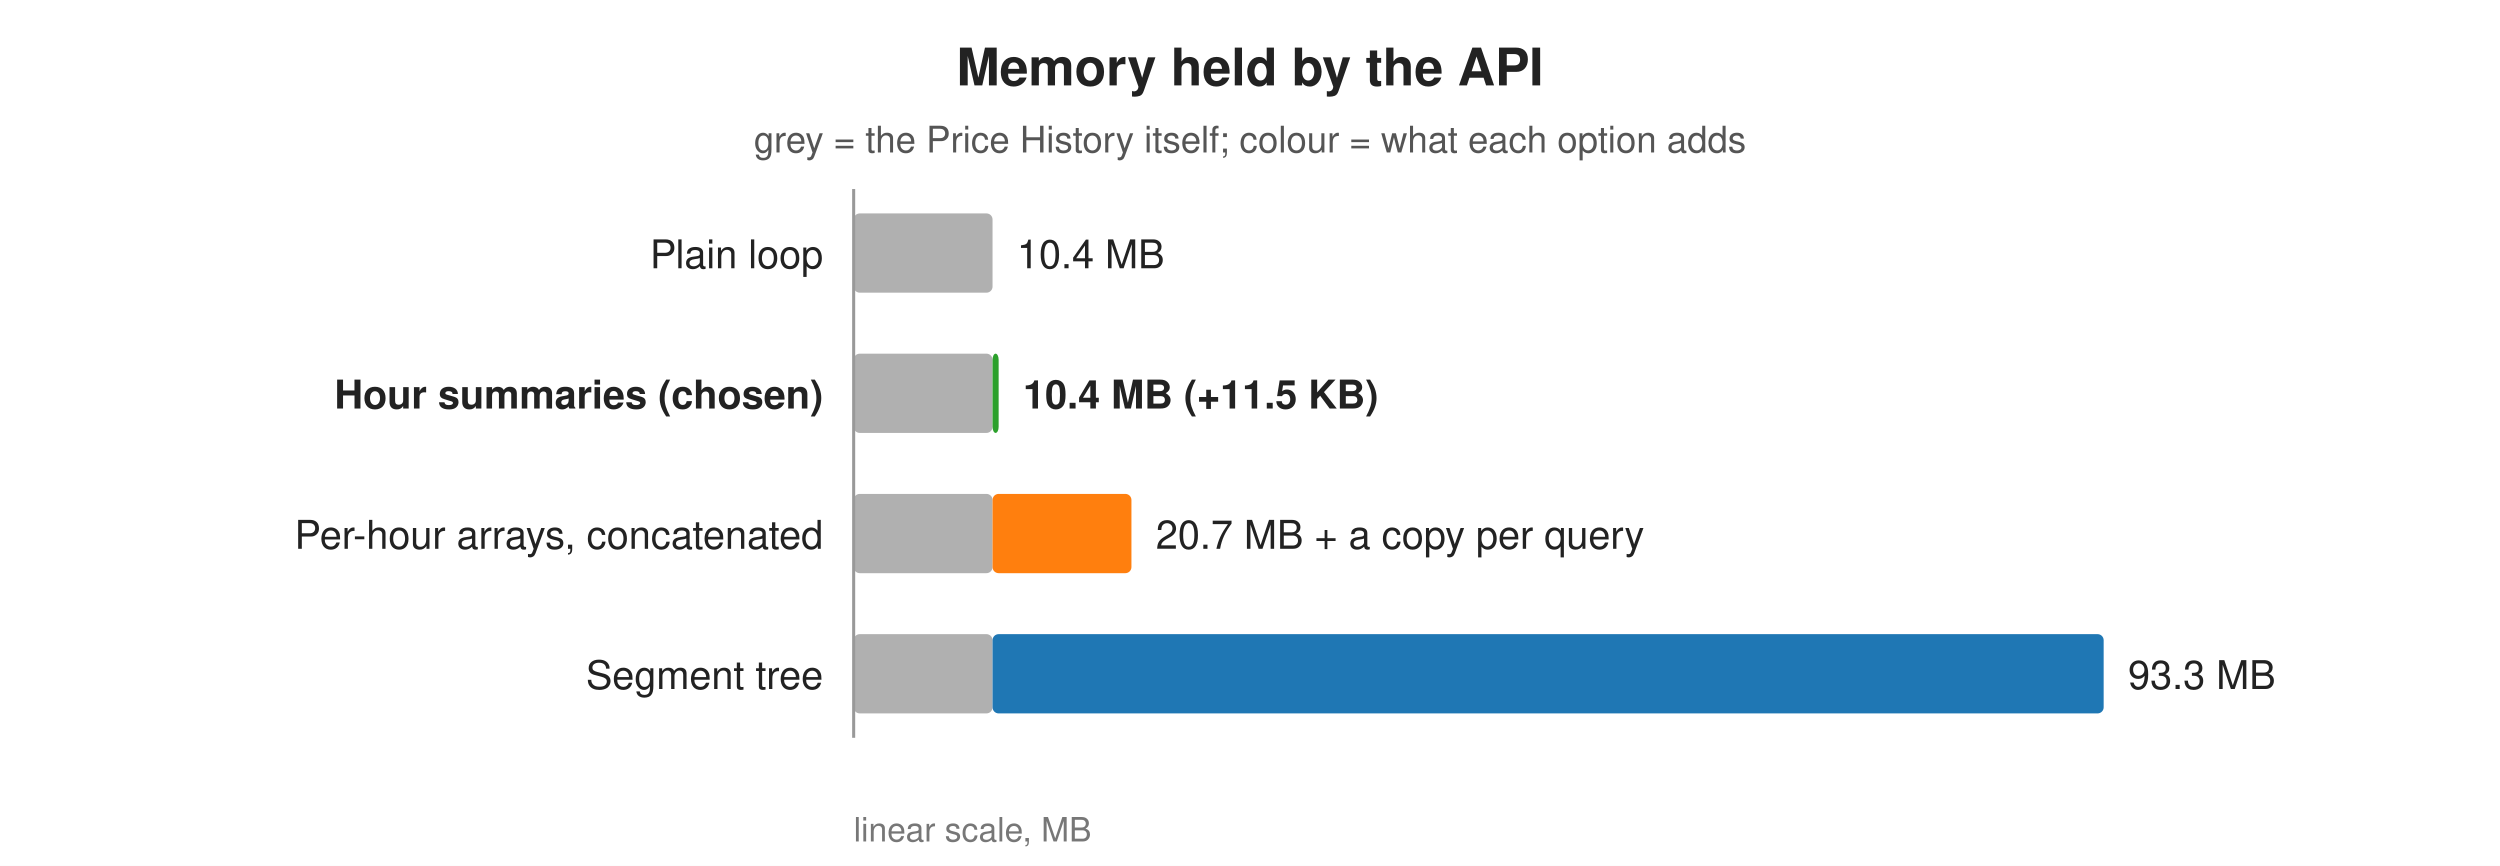
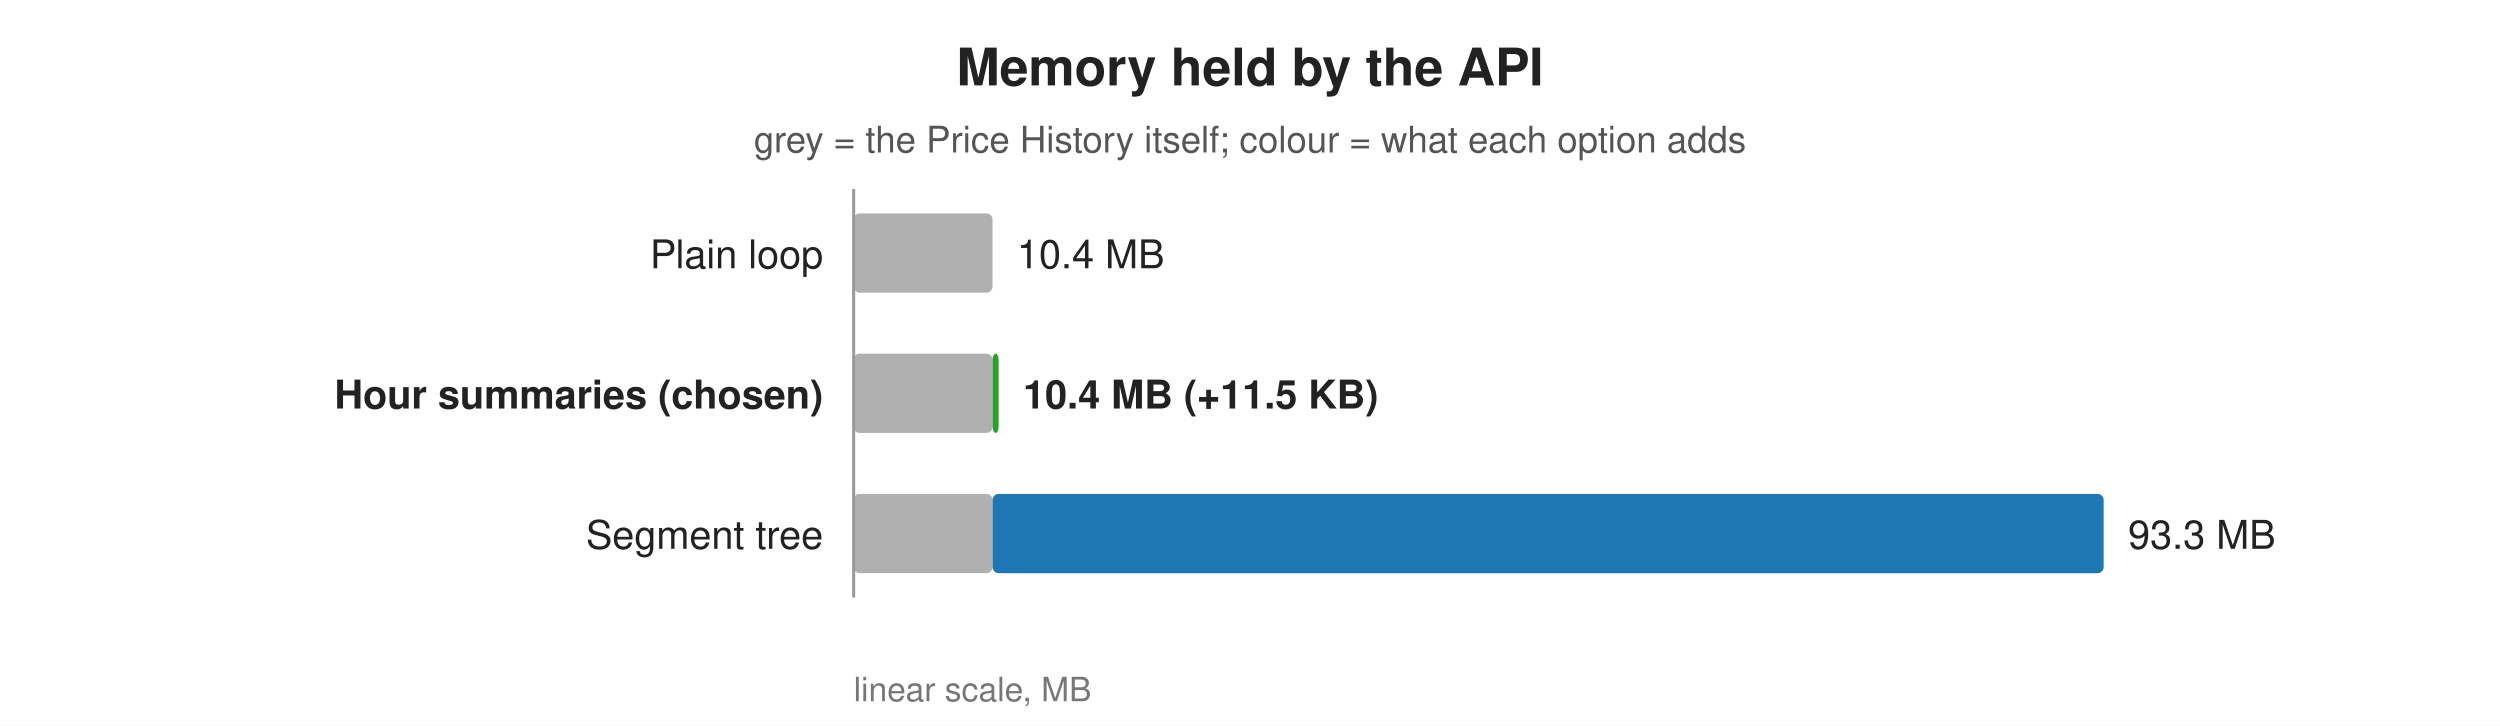
- <svg xmlns="http://www.w3.org/2000/svg" width="820" height="284" viewBox="0 0 820 284" font-family="system-ui, -apple-system, Segoe UI, Helvetica, Arial, sans-serif">
+ <svg xmlns="http://www.w3.org/2000/svg" width="820" height="238" viewBox="0 0 820 238" font-family="system-ui, -apple-system, Segoe UI, Helvetica, Arial, sans-serif">
  <rect width="100%" height="100%" fill="#fff" />
  <text x="410" y="28" text-anchor="middle" font-size="17" font-weight="600" fill="#222">Memory held by the API</text>
  <text x="410" y="50" text-anchor="middle" font-size="12" fill="#555">grey = the Price History itself; colour = what each option adds</text>
  <text x="270" y="88" text-anchor="end" font-size="13" fill="#222">Plain loop</text>
  <rect x="280" y="70" width="45.556" height="26" fill="#b0b0b0" rx="2" />
  <text x="333.556" y="88" font-size="13" fill="#222">10.4 MB</text>
  <text x="270" y="134" text-anchor="end" font-size="13" fill="#222" font-weight="600">Hour summaries (chosen)</text>
  <rect x="280" y="116" width="45.556" height="26" fill="#b0b0b0" rx="2" />
  <rect x="325.556" y="116" width="2" height="26" fill="#2ca02c" rx="2" />
  <text x="335.556" y="134" font-size="13" fill="#222" font-weight="600">10.4 MB (+11.5 KB)</text>
-   <text x="270" y="180" text-anchor="end" font-size="13" fill="#222">Per-hour arrays, concatenated</text>
+   <text x="270" y="180" text-anchor="end" font-size="13" fill="#222">Segment tree</text>
  <rect x="280" y="162" width="45.556" height="26" fill="#b0b0b0" rx="2" />
-   <rect x="325.556" y="162" width="45.556" height="26" fill="#ff7f0e" rx="2" />
-   <text x="379.111" y="180" font-size="13" fill="#222">20.7 MB + a copy per query</text>
-   <text x="270" y="226" text-anchor="end" font-size="13" fill="#222">Segment tree</text>
-   <rect x="280" y="208" width="45.556" height="26" fill="#b0b0b0" rx="2" />
-   <rect x="325.556" y="208" width="364.444" height="26" fill="#1f77b4" rx="2" />
-   <text x="698" y="226" font-size="13" fill="#222">93.3 MB</text>
-   <line x1="280" x2="280" y1="62" y2="242" stroke="#999" />
-   <text x="280" y="276" font-size="11" fill="#777">linear scale, MB</text>
+   <rect x="325.556" y="162" width="364.444" height="26" fill="#1f77b4" rx="2" />
+   <text x="698" y="180" font-size="13" fill="#222">93.3 MB</text>
+   <line x1="280" x2="280" y1="62" y2="196" stroke="#999" />
+   <text x="280" y="230" font-size="11" fill="#777">linear scale, MB</text>
</svg>
